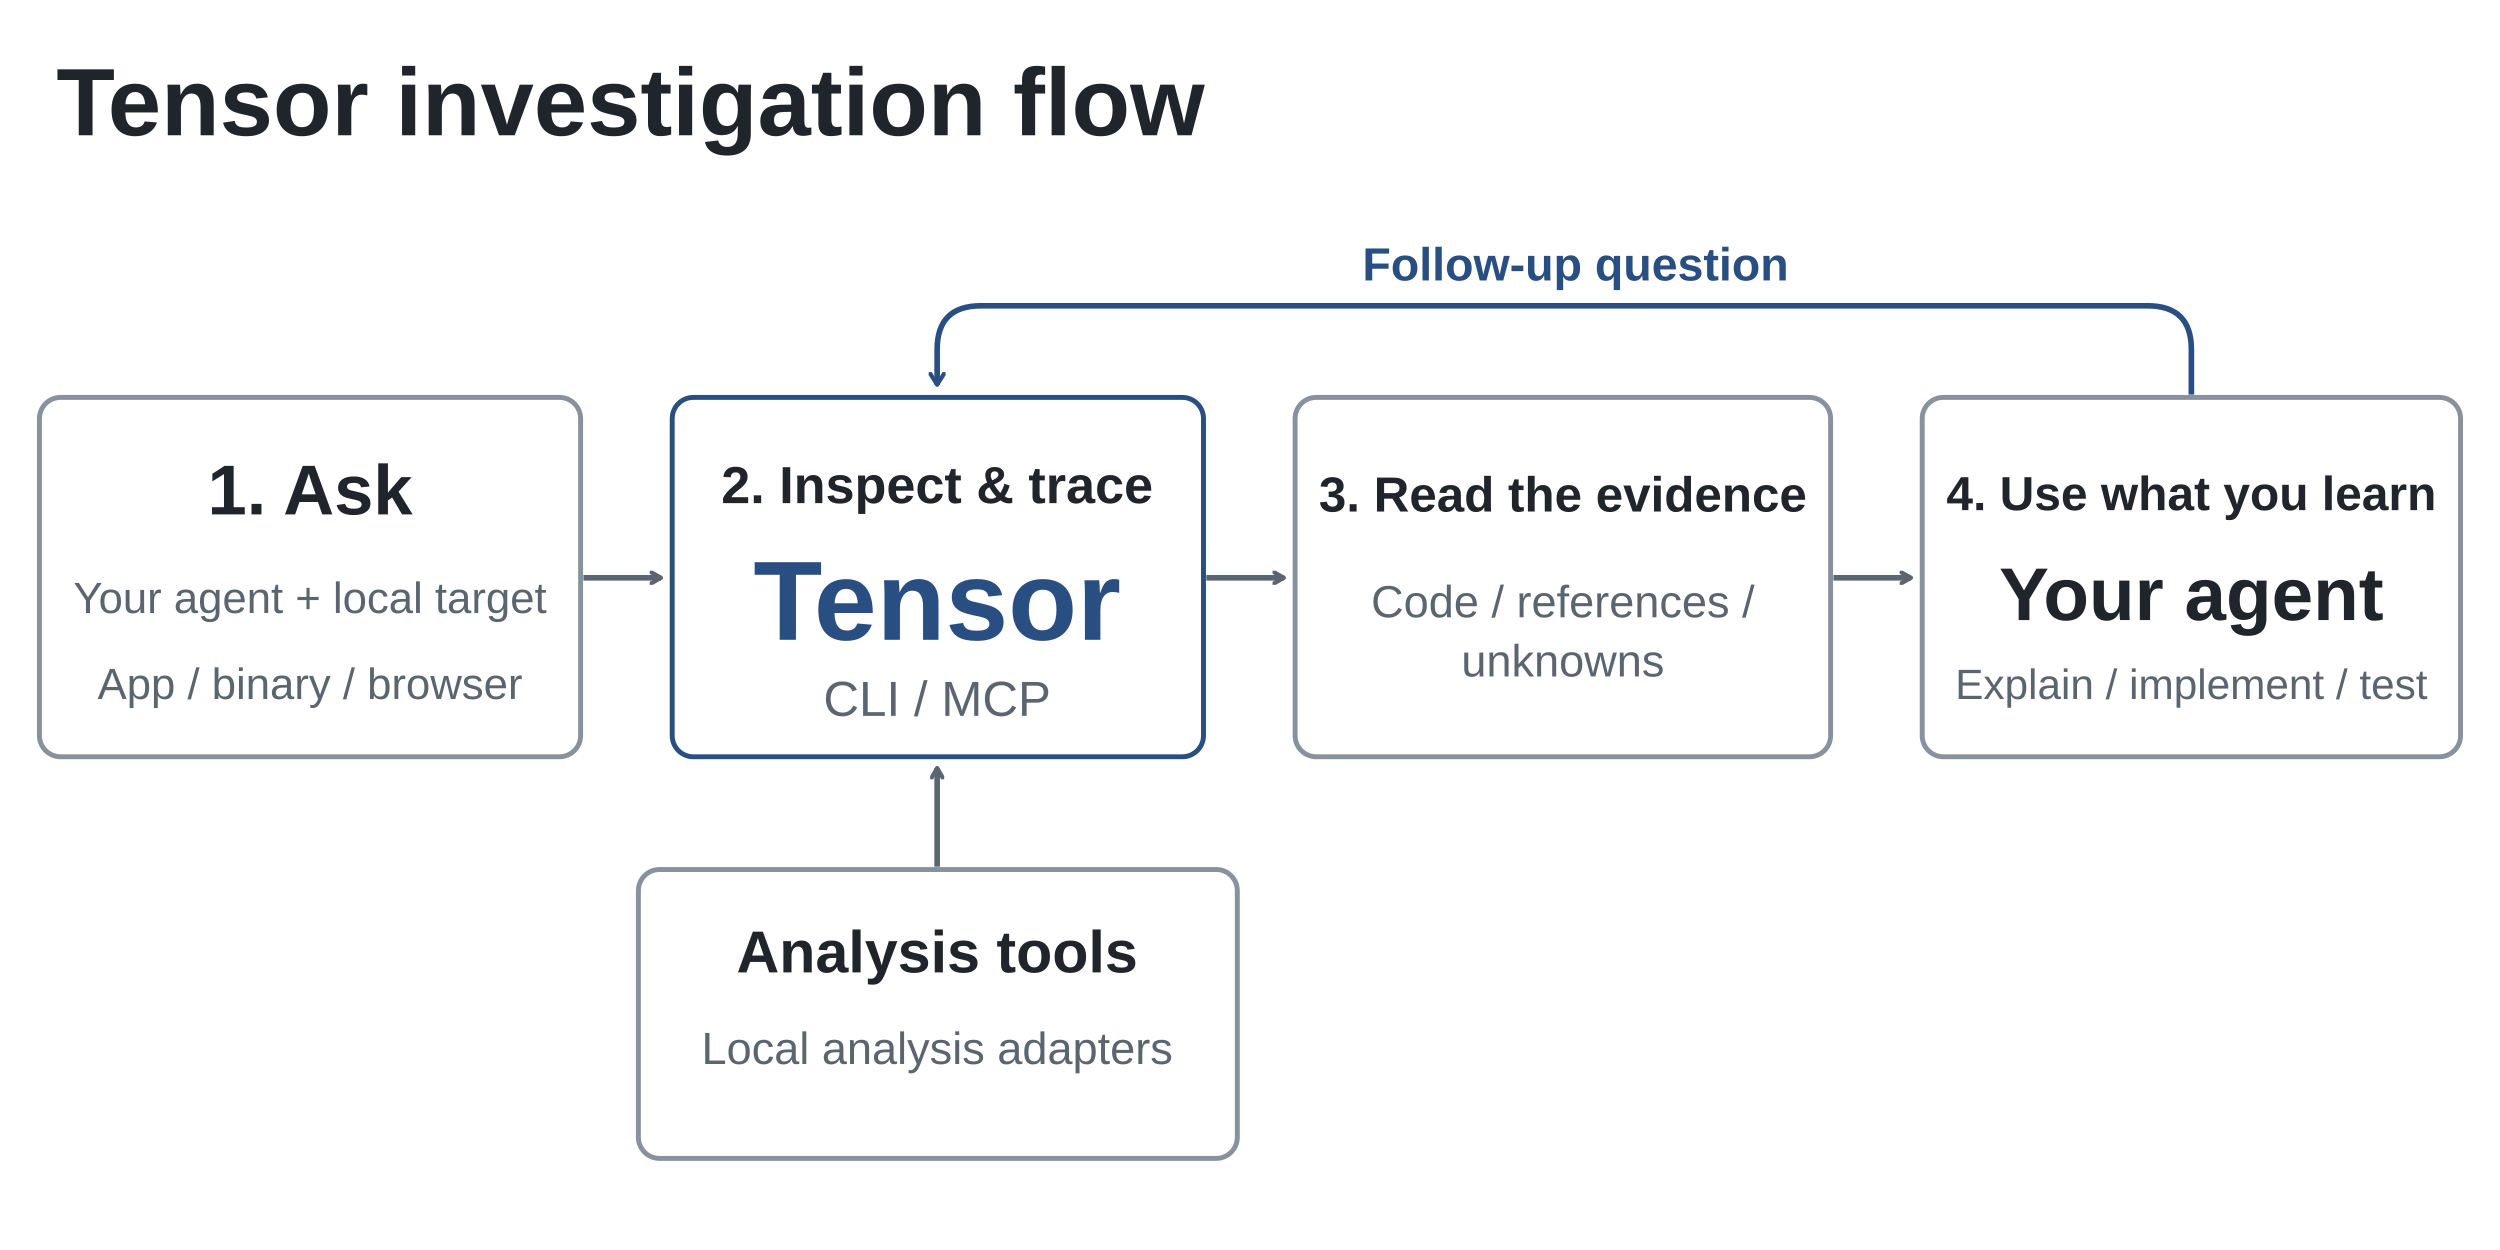
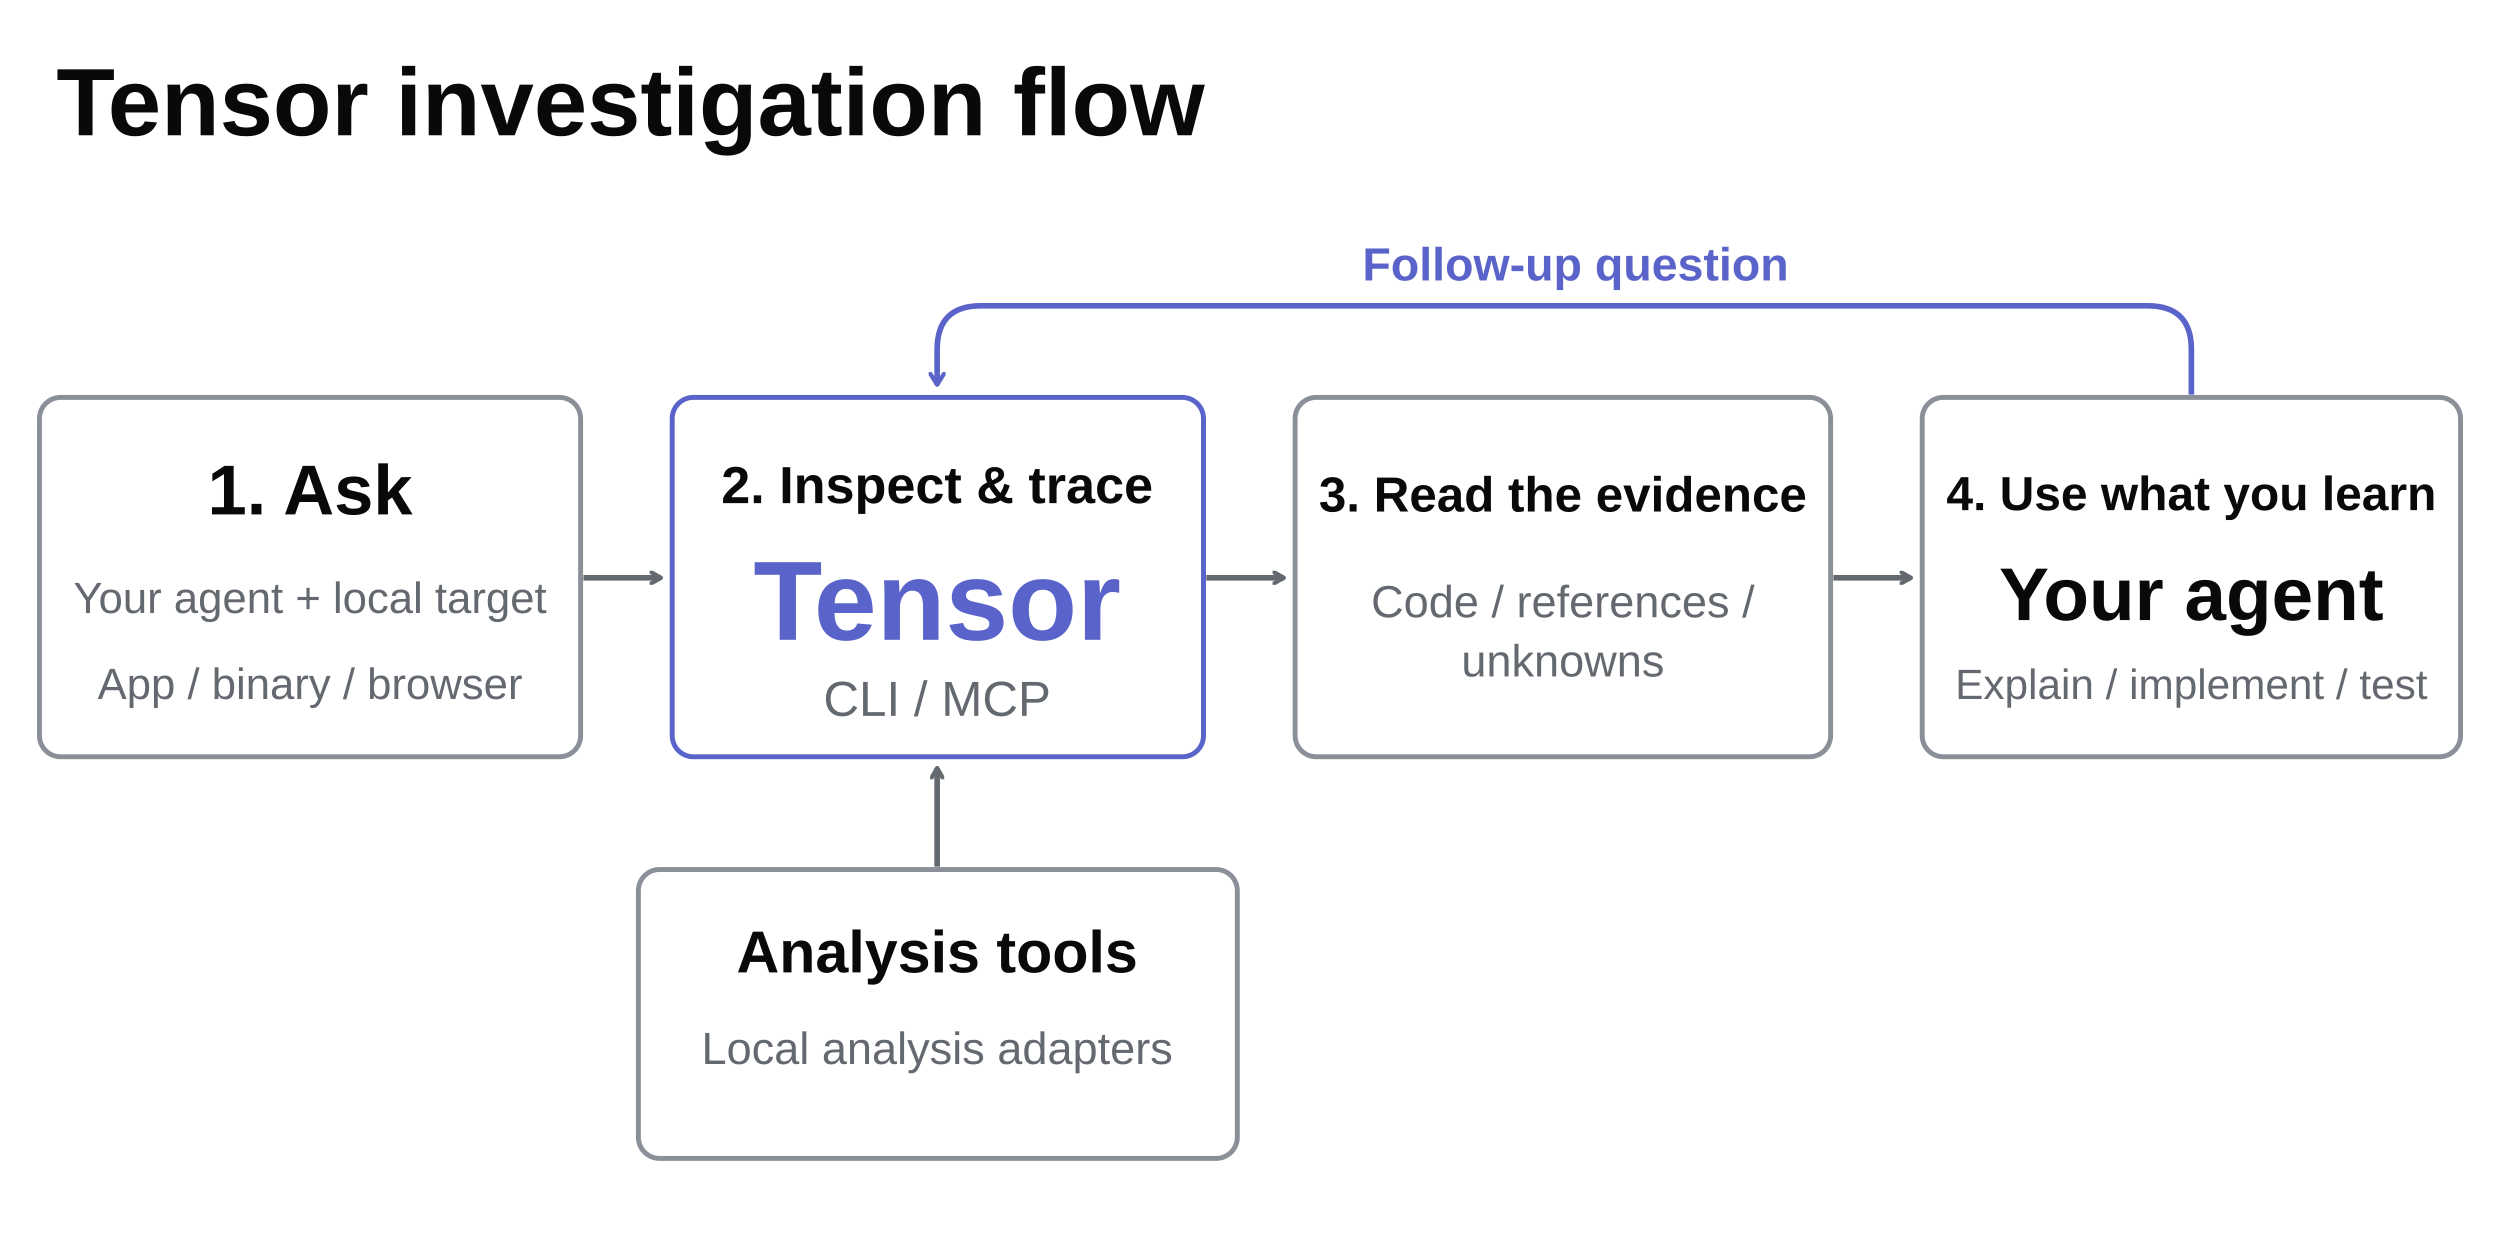
<svg xmlns="http://www.w3.org/2000/svg" width="1774" height="887" viewBox="0 0 1774 887" role="img" aria-labelledby="title desc">
  <defs>
    <marker id="arrow" markerWidth="10" markerHeight="10" refX="8" refY="5" orient="auto-start-reverse" markerUnits="userSpaceOnUse">
-       <path d="M1 1 L8 5 L1 9" fill="none" stroke="#5b6570" stroke-width="3" stroke-linecap="round" stroke-linejoin="round" />
+       <path d="M1 1 L8 5 L1 9" fill="none" stroke="#64686f" stroke-width="3" stroke-linecap="round" stroke-linejoin="round" />
    </marker>
    <marker id="blue-arrow" markerWidth="12" markerHeight="12" refX="9" refY="6" orient="auto" markerUnits="userSpaceOnUse">
-       <path d="M1 1 L9 6 L1 11" fill="none" stroke="#294f82" stroke-width="3" stroke-linecap="round" stroke-linejoin="round" />
+       <path d="M1 1 L9 6 L1 11" fill="none" stroke="#5a63c9" stroke-width="3" stroke-linecap="round" stroke-linejoin="round" />
    </marker>
  </defs>
  <style>
@media (prefers-color-scheme: dark){
- svg{background-color:#181825}
- [fill="#20252b"]{fill:#cdd6f4}
- [fill="#294f82"]{fill:#89b4fa}
- [stroke="#294f82"]{stroke:#89b4fa}
- [fill="#5b6570"]{fill:#a6adc8}
- [stroke="#5b6570"]{stroke:#a6adc8}
- [stroke="#87929e"]{stroke:#7f849c}
- [fill="#ffffff"]{fill:#181825}
+ svg{background-color:#08090a}
+ [fill="#08090a"]{fill:#f7f8f8}
+ [fill="#5a63c9"]{fill:#a3a6ff}
+ [stroke="#5a63c9"]{stroke:#a3a6ff}
+ [fill="#64686f"]{fill:#8a8f98}
+ [stroke="#64686f"]{stroke:#8a8f98}
+ [stroke="#8a8f98"]{stroke:#6f747d}
+ [fill="#ffffff"]{fill:#08090a}
}
</style>
  <rect width="1774" height="887" fill="#ffffff" />
-   <g font-family="Arial, Helvetica, sans-serif" fill="#20252b">
+   <g font-family="Arial, Helvetica, sans-serif" fill="#08090a">
    <text x="40" y="96" font-size="68" font-weight="700">Tensor investigation flow</text>
-     <g fill="none" stroke="#87929e" stroke-width="3.5">
+     <g fill="none" stroke="#8a8f98" stroke-width="3.5">
      <rect x="28" y="282" width="384" height="255" rx="15" />
-       <rect x="477" y="282" width="377" height="255" rx="15" stroke="#294f82" />
+       <rect x="477" y="282" width="377" height="255" rx="15" stroke="#5a63c9" />
      <rect x="919" y="282" width="380" height="255" rx="15" />
      <rect x="1364" y="282" width="382" height="255" rx="15" />
      <rect x="453" y="617" width="425" height="205" rx="15" />
    </g>
    <g text-anchor="middle">
      <text x="220" y="365" font-size="50" font-weight="700">1. Ask</text>
-       <text x="220" y="435" font-size="31" fill="#5b6570">Your agent + local target</text>
-       <text x="220" y="496" font-size="31" fill="#5b6570">App / binary / browser</text>
+       <text x="220" y="435" font-size="31" fill="#64686f">Your agent + local target</text>
+       <text x="220" y="496" font-size="31" fill="#64686f">App / binary / browser</text>
      <text x="665" y="357" font-size="37" font-weight="700">2. Inspect &amp; trace</text>
-       <text x="665" y="454" font-size="80" font-weight="700" fill="#294f82">Tensor</text>
-       <text x="665" y="508" font-size="35" fill="#5b6570">CLI / MCP</text>
+       <text x="665" y="454" font-size="80" font-weight="700" fill="#5a63c9">Tensor</text>
+       <text x="665" y="508" font-size="35" fill="#64686f">CLI / MCP</text>
      <text x="1109" y="363" font-size="35" font-weight="700">3. Read the evidence</text>
-       <text x="1109" y="438" font-size="32" fill="#5b6570">Code / references /</text>
-       <text x="1109" y="480" font-size="32" fill="#5b6570">unknowns</text>
+       <text x="1109" y="438" font-size="32" fill="#64686f">Code / references /</text>
+       <text x="1109" y="480" font-size="32" fill="#64686f">unknowns</text>
      <text x="1555" y="362" font-size="34" font-weight="700">4. Use what you learn</text>
      <text x="1555" y="440" font-size="53" font-weight="700">Your agent</text>
-       <text x="1555" y="496" font-size="30" fill="#5b6570">Explain / implement / test</text>
+       <text x="1555" y="496" font-size="30" fill="#64686f">Explain / implement / test</text>
      <text x="665" y="690" font-size="42" font-weight="700">Analysis tools</text>
-       <text x="665" y="755" font-size="32" fill="#5b6570">Local analysis adapters</text>
-       <text x="1118" y="199" font-size="33" font-weight="700" fill="#294f82">Follow-up question</text>
+       <text x="665" y="755" font-size="32" fill="#64686f">Local analysis adapters</text>
+       <text x="1118" y="199" font-size="33" font-weight="700" fill="#5a63c9">Follow-up question</text>
    </g>
  </g>
-   <g fill="none" stroke="#5b6570" stroke-width="4" marker-end="url(#arrow)">
+   <g fill="none" stroke="#64686f" stroke-width="4" marker-end="url(#arrow)">
    <path d="M414 410 H469" />
    <path d="M856 410 H911" />
    <path d="M1301 410 H1356" />
    <path d="M665 615 V545" />
  </g>
-   <path d="M1555 280 V248 Q1555 217 1524 217 H696 Q665 217 665 248 V273" fill="none" stroke="#294f82" stroke-width="4" marker-end="url(#blue-arrow)" />
+   <path d="M1555 280 V248 Q1555 217 1524 217 H696 Q665 217 665 248 V273" fill="none" stroke="#5a63c9" stroke-width="4" marker-end="url(#blue-arrow)" />
</svg>
